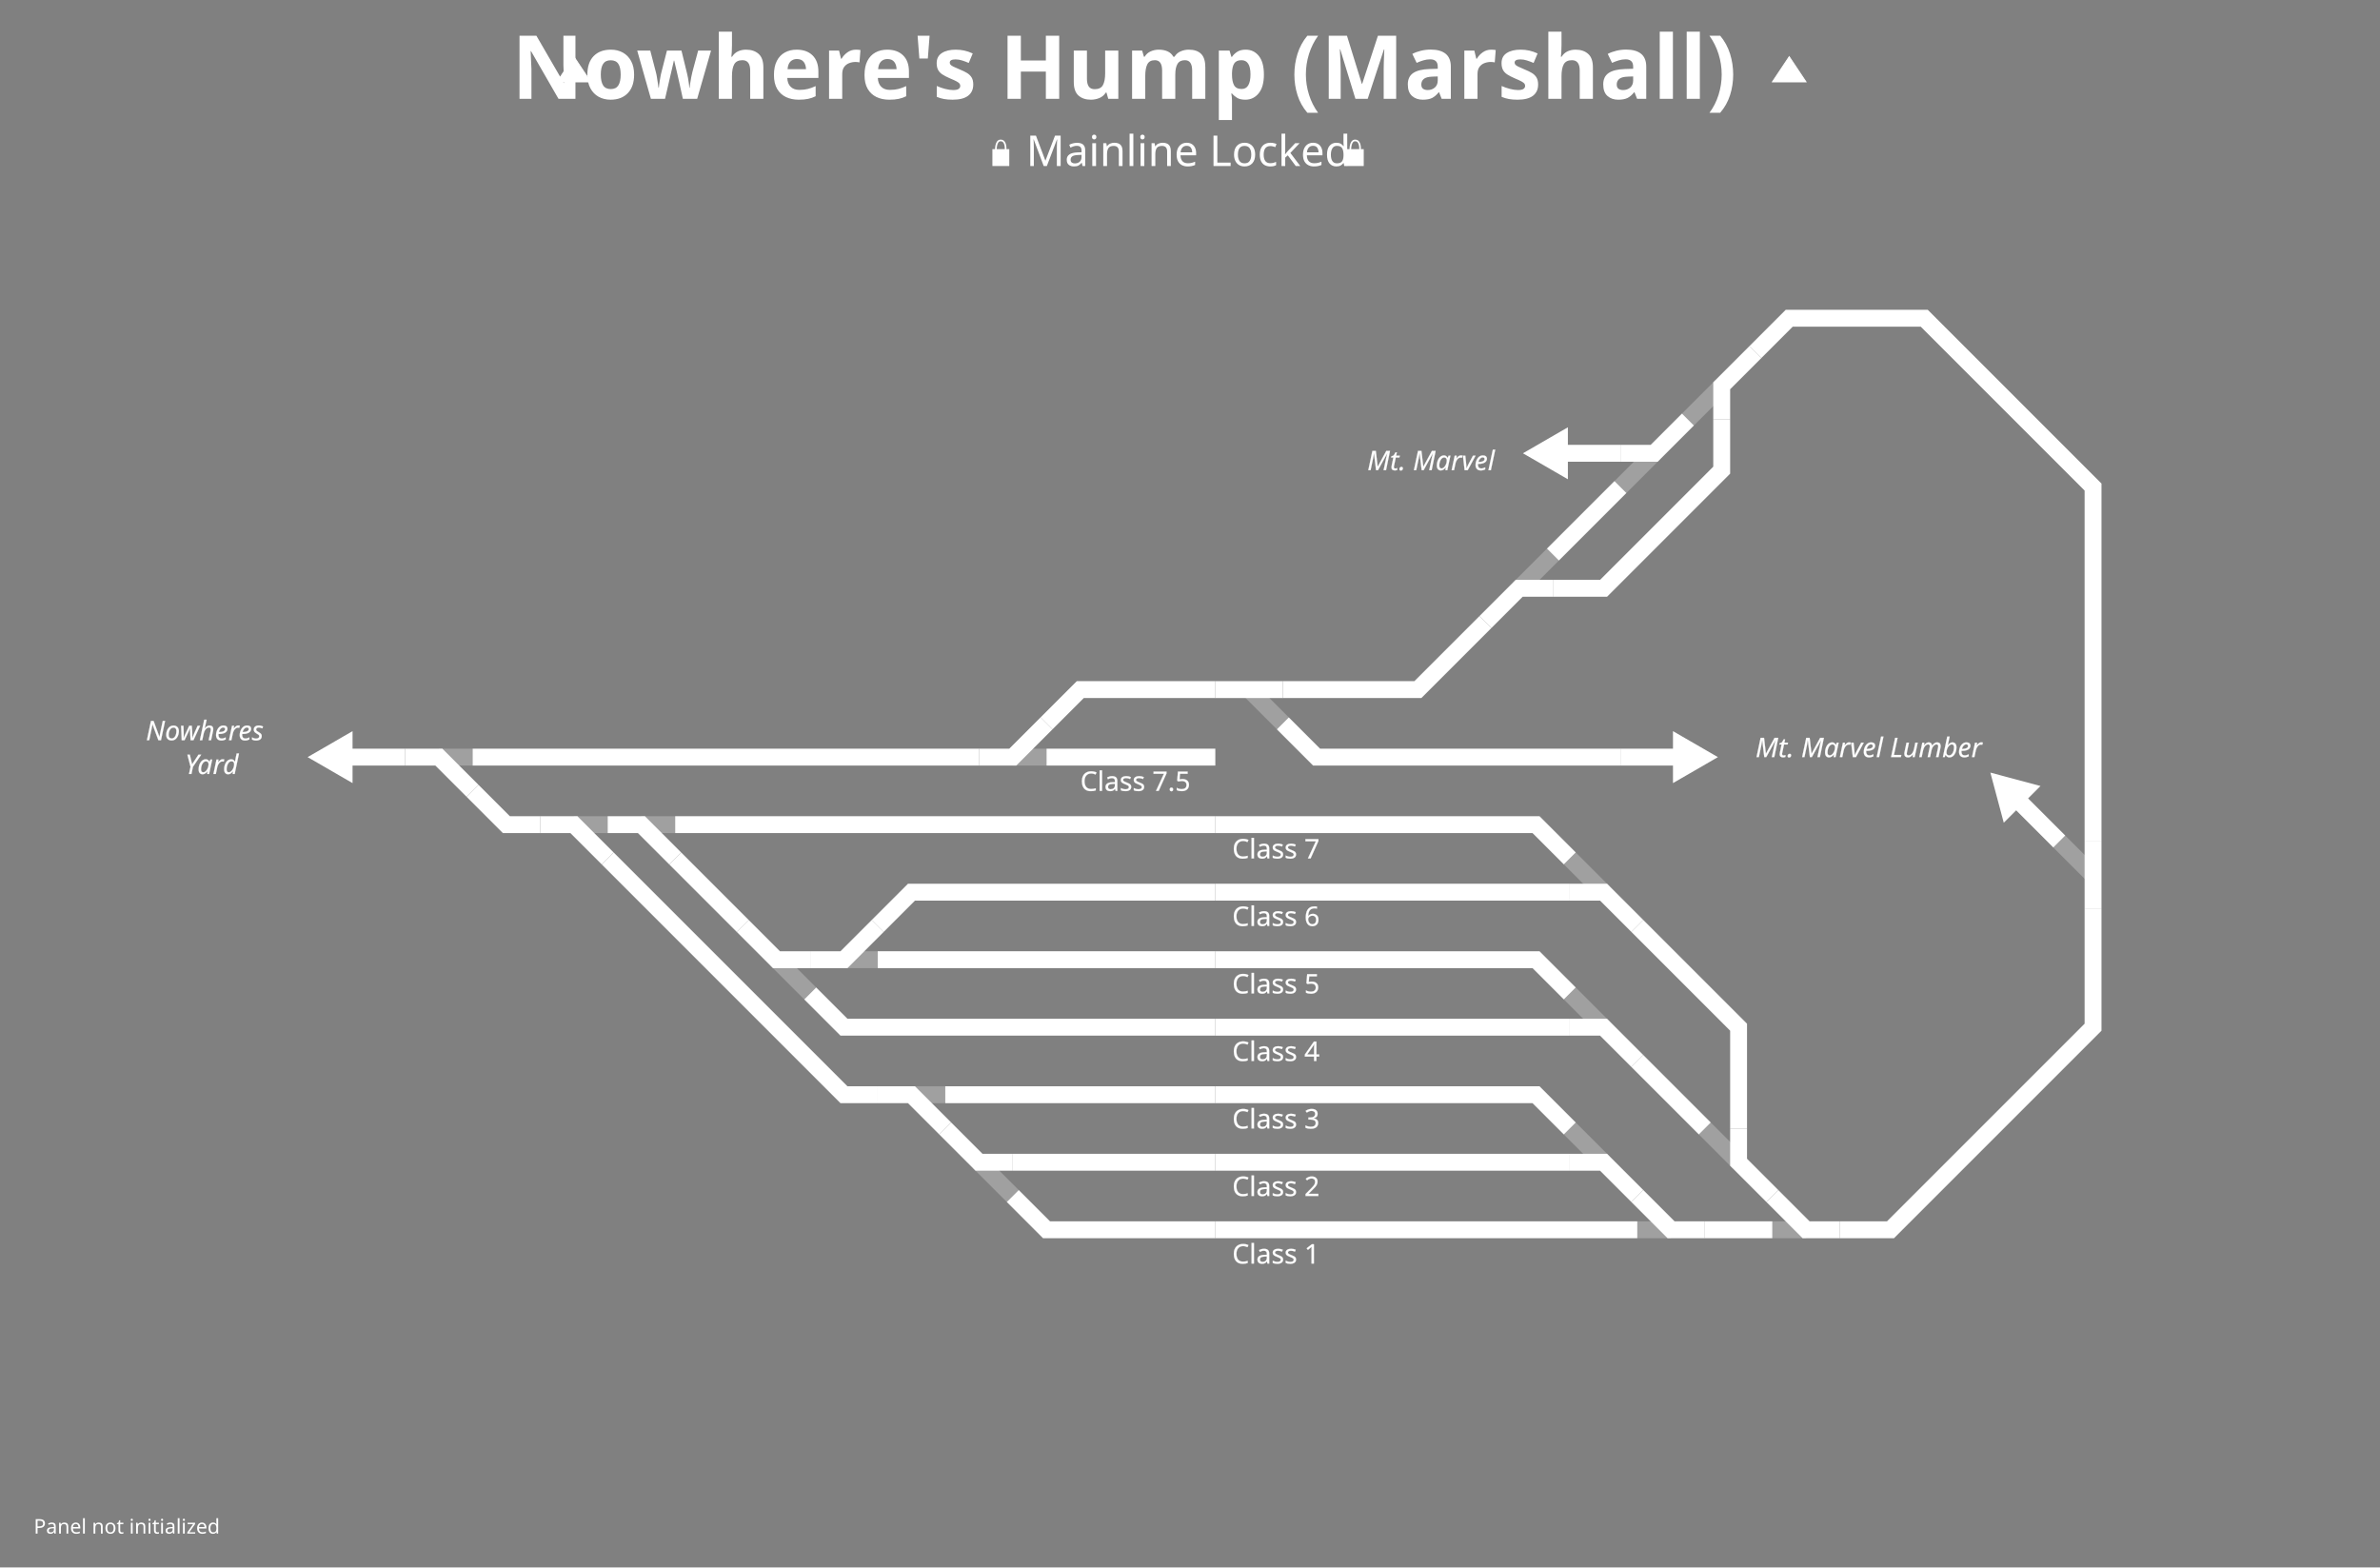
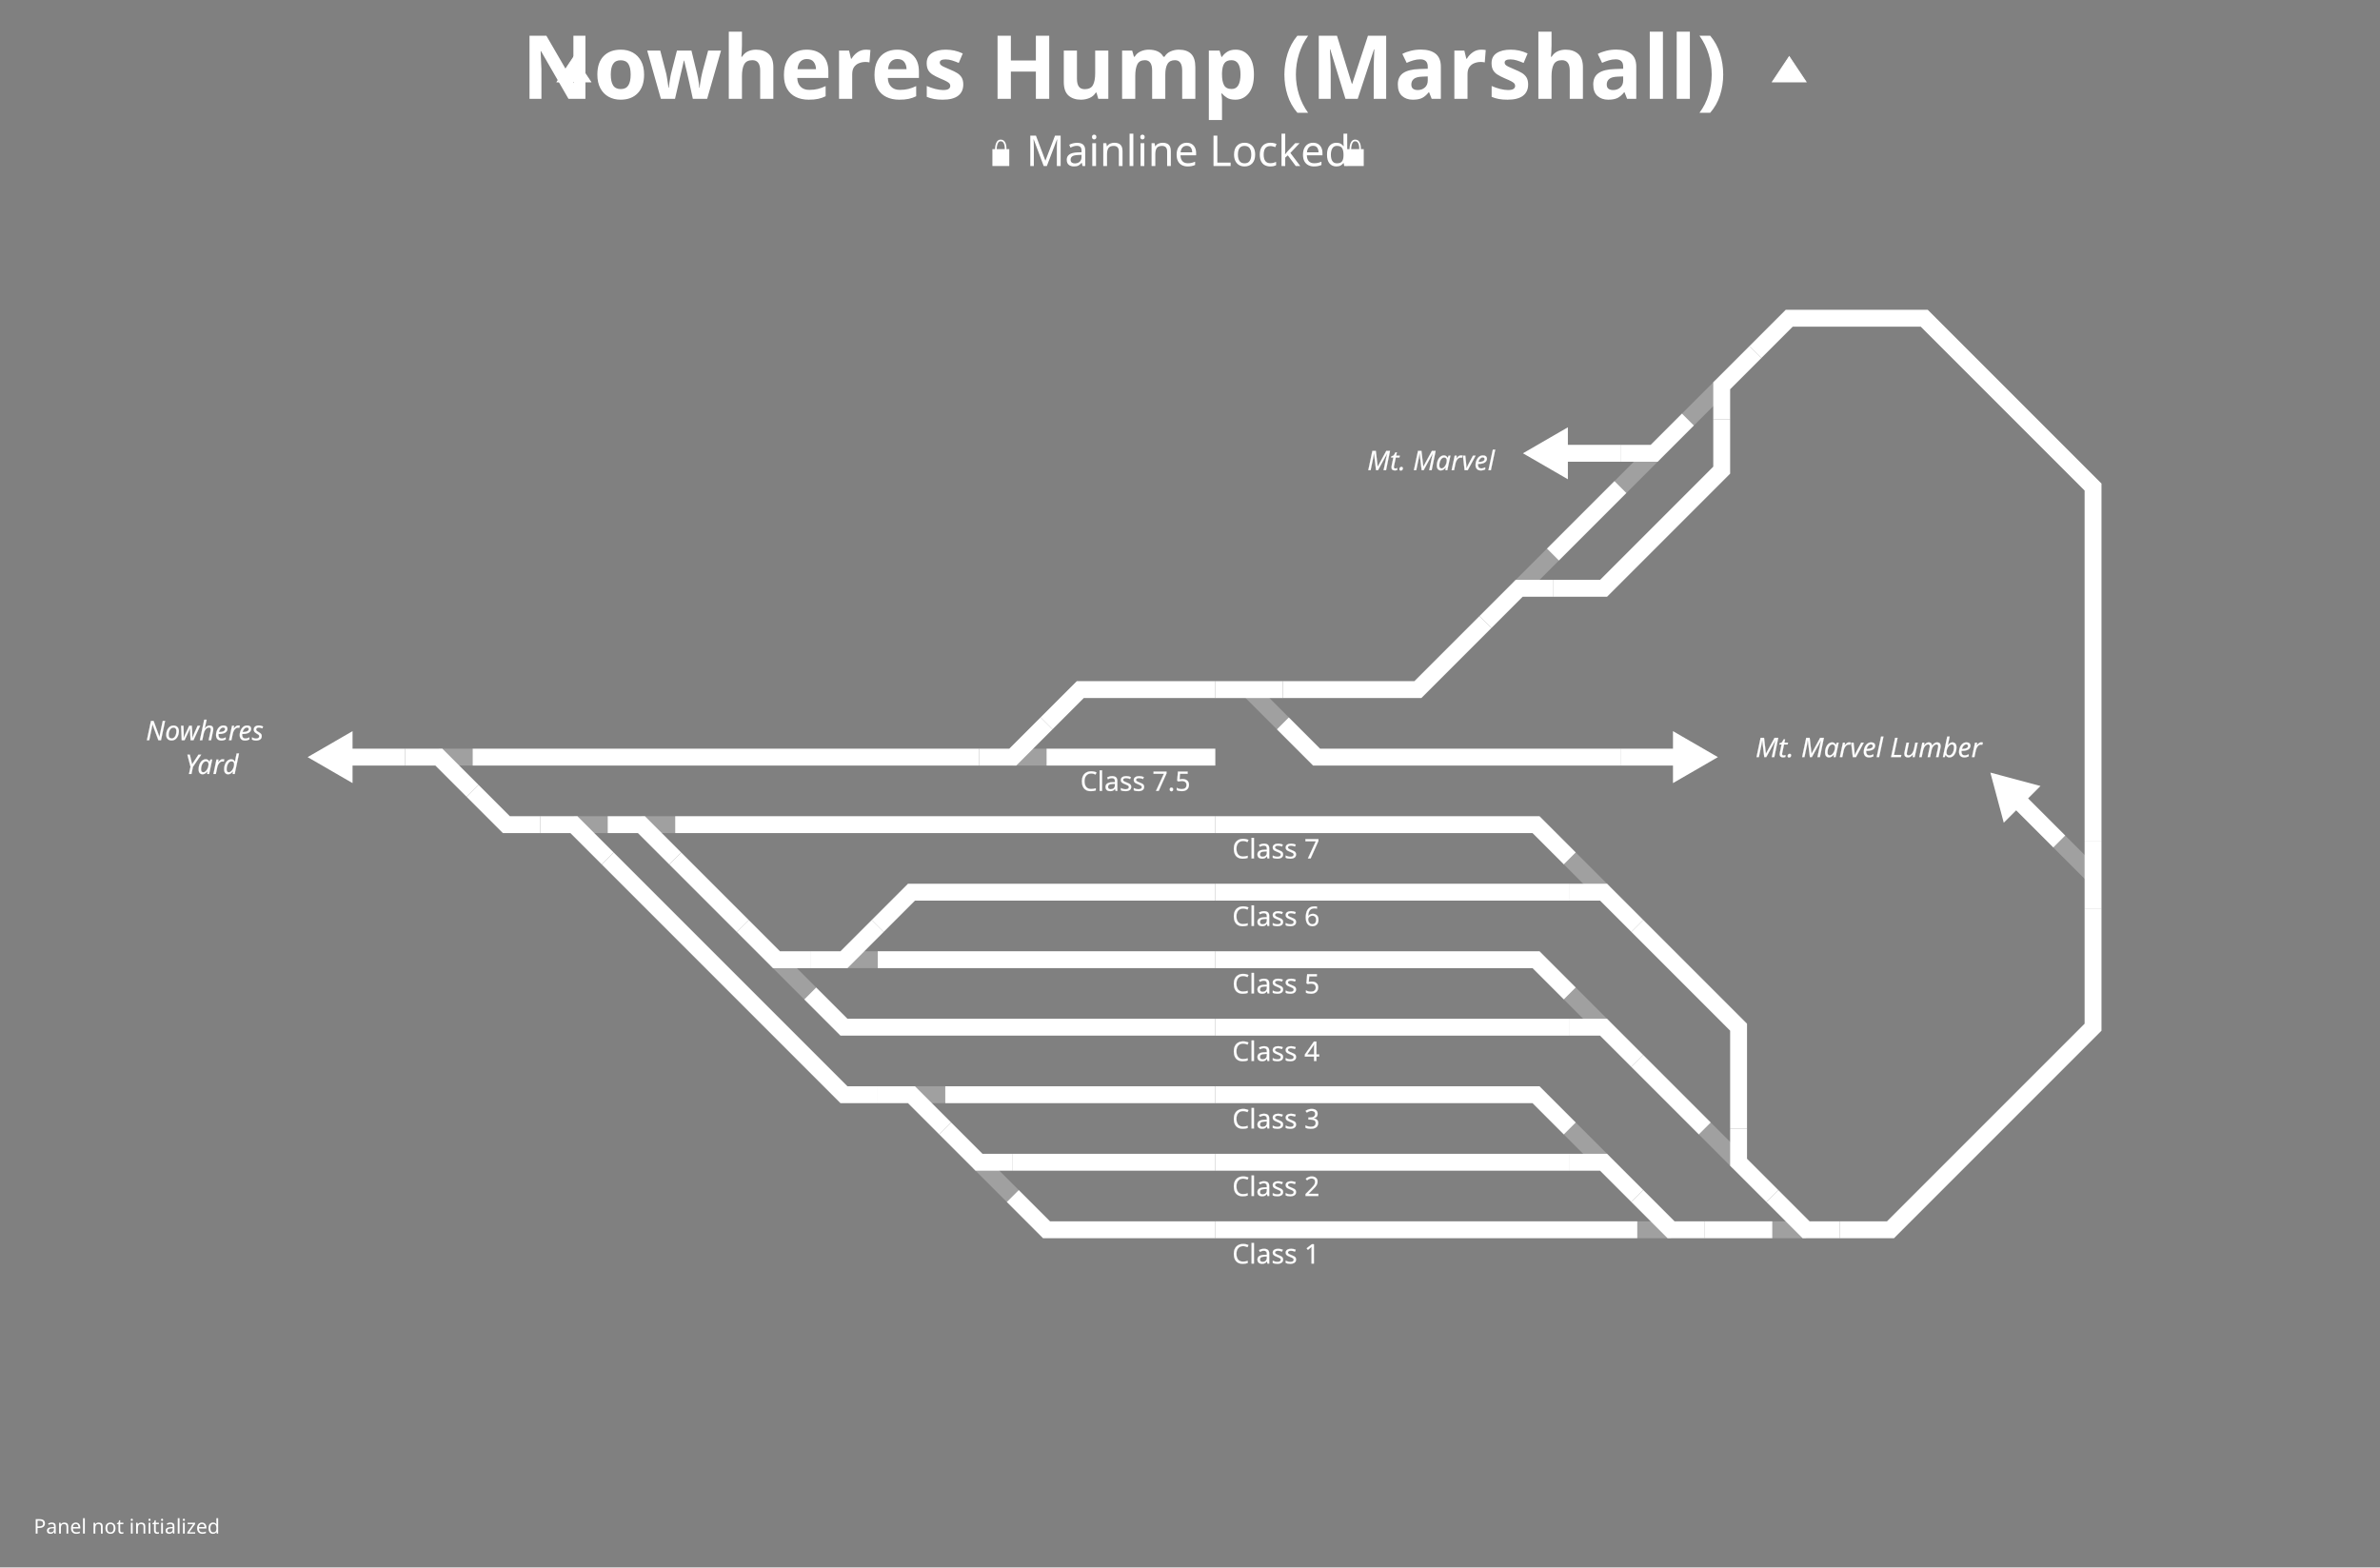
<svg xmlns="http://www.w3.org/2000/svg" xmlns:xlink="http://www.w3.org/1999/xlink" width="1410" height="928.531" id="svg2" version="1.1">
  <defs id="defs4">
    <linearGradient id="linearGradient5066">
      <stop style="stop-color:#000000;stop-opacity:0.188;" offset="0" id="stop5068" />
      <stop style="stop-color:#000000;stop-opacity:0;" offset="1" id="stop5070" />
    </linearGradient>
    <linearGradient id="linearGradient4692">
      <stop id="stop4694" offset="0" style="stop-color:#ffffff;stop-opacity:0.753;" />
      <stop id="stop4696" offset="1" style="stop-color:#ffffff;stop-opacity:0;" />
    </linearGradient>
    <linearGradient id="linearGradient4186">
      <stop style="stop-color:#808080;stop-opacity:1;" offset="0" id="stop4188" />
      <stop style="stop-color:#000000;stop-opacity:0;" offset="1" id="stop4190" />
    </linearGradient>
    <linearGradient id="linearGradient4137" paint="solid">
      <stop style="stop-color:#00ff00;stop-opacity:1;" offset="0" id="stop4139" />
    </linearGradient>
    <linearGradient xlink:href="#linearGradient4186" id="linearGradient4976" gradientUnits="userSpaceOnUse" x1="39.5" y1="75.114" x2="70.5" y2="75.114" />
    <linearGradient xlink:href="#linearGradient4186" id="linearGradient4978" gradientUnits="userSpaceOnUse" x1="39.5" y1="75.114" x2="70.5" y2="75.114" />
    <radialGradient xlink:href="#linearGradient4692" id="radialGradient5060" gradientUnits="userSpaceOnUse" cx="55" cy="75.114" fx="55" fy="75.114" r="15" />
    <radialGradient xlink:href="#linearGradient5066" id="radialGradient5064" gradientUnits="userSpaceOnUse" cx="55" cy="75.114" fx="55" fy="75.114" r="15" />
    <radialGradient xlink:href="#linearGradient4692" id="radialGradient4247" gradientUnits="userSpaceOnUse" cx="55" cy="75.114" fx="55" fy="75.114" r="15" />
    <radialGradient xlink:href="#linearGradient5066" id="radialGradient4249" gradientUnits="userSpaceOnUse" cx="55" cy="75.114" fx="55" fy="75.114" r="15" />
    <radialGradient xlink:href="#linearGradient5066" id="radialGradient4251" gradientUnits="userSpaceOnUse" cx="55" cy="75.114" fx="55" fy="75.114" r="15" />
    <linearGradient xlink:href="#linearGradient4186" id="linearGradient4253" gradientUnits="userSpaceOnUse" x1="39.5" y1="75.114" x2="70.5" y2="75.114" />
    <linearGradient xlink:href="#linearGradient4186" id="linearGradient4255" gradientUnits="userSpaceOnUse" x1="39.5" y1="75.114" x2="70.5" y2="75.114" />
    <marker orient="auto" refY="0" refX="0.6" id="TriangleAuthNBMarker" style="overflow:visible">
      <path id="TriangleAuthNBMarkerPath" d="m 5.77,0 -8.65,5 0,-10 8.65,5 z" style="fill:#00ff00;fill-rule:evenodd;stroke:#00ff00;stroke-width:1pt;marker-start:none" transform="scale(0.2,0.2)" />
    </marker>
    <marker orient="auto" refY="0" refX="-0.6" id="TriangleAuthSBMarker" style="overflow:visible">
      <path id="TriangleAuthSBMarkerPath" d="m 5.77,0 -8.65,5 0,-10 8.65,5 z" style="fill:#00ff00;fill-rule:evenodd;stroke:#00ff00;stroke-width:1pt;marker-start:none" transform="scale(-0.2,-0.2)" />
    </marker>
    <marker orient="auto" refY="0" refX="0.6" id="TriangleOccupiedNBMarker" style="overflow:visible">
      <path id="TriangleOccupiedNBMarkerPath" d="m 5.77,0 -8.65,5 0,-10 8.65,5 z" style="fill:#ff0000;fill-rule:evenodd;stroke:#ff0000;stroke-width:1pt;marker-start:none" transform="scale(0.2,0.2)" />
    </marker>
    <marker orient="auto" refY="0" refX="-0.6" id="TriangleOccupiedSBMarker" style="overflow:visible">
      <path id="TriangleOccupiedSBMarkerPath" d="m 5.77,0 -8.65,5 0,-10 8.65,5 z" style="fill:#ff0000;fill-rule:evenodd;stroke:#ff0000;stroke-width:1pt;marker-start:none" transform="scale(-0.2,-0.2)" />
    </marker>
    <marker orient="auto" refY="0" refX="0" id="TriangleOutM" style="overflow:visible">
      <path id="path4051" d="m 5.77,0 -8.65,5 0,-10 8.65,5 z" style="fill:#ffffff;fill-rule:evenodd;stroke:#ffffff;stroke-width:1pt;marker-start:none" transform="scale(0.25,0.25)" />
    </marker>
    <marker orient="auto" refY="0" refX="0" id="StopM" style="overflow:visible">
      <path id="path4078" d="M 0,5.65 0,-5.65" style="fill:none;stroke:#ffffff;stroke-width:2pt" transform="scale(0.4,0.4)" />
    </marker>
    <marker orient="auto" refY="0" refX="0" id="TriangleInM" style="overflow:visible">
      <path id="path4042" d="m 5.77,0 -8.65,5 0,-10 8.65,5 z" style="fill:#ffffff;fill-rule:evenodd;stroke:#ffffff;stroke-width:1pt;marker-start:none" transform="scale(-0.25,-0.25)" />
    </marker>
    <symbol id="turnout_0deg_normal">
      <path id="turnout_0deg_normalSelected" d="m 80,300 40,0" style="fill:none;stroke:#ffffff;stroke-width:10;stroke-linecap:butt;stroke-linejoin:miter;stroke-miterlimit:4;stroke-opacity:1;stroke-dasharray:none" />
      <path style="fill:none;stroke:#ffffff;stroke-width:10;stroke-linecap:butt;stroke-linejoin:miter;stroke-miterlimit:4;stroke-opacity:0.25;stroke-dasharray:none" d="m 80,280 20,20" id="turnout_0deg_reverseUnselected" />
    </symbol>
    <symbol id="turnout_0deg_reverse">
      <path style="fill:none;stroke:#ffffff;stroke-width:10;stroke-linecap:butt;stroke-linejoin:miter;stroke-miterlimit:4;stroke-opacity:1;stroke-dasharray:none" d="m 80,280 20,20 20,0" id="turnout_0deg_reverseSelected" />
      <path id="turnout_0deg_normalUnselected" d="m 80,300 20,0" style="fill:none;stroke:#ffffff;stroke-width:10;stroke-linecap:butt;stroke-linejoin:miter;stroke-miterlimit:4;stroke-opacity:0.25;stroke-dasharray:none" />
    </symbol>
    <symbol id="turnout_45deg_reverse">
      <path id="turnout_45deg_reverseSelected" d="m 260,380 20,0 20,20" style="fill:none;stroke:#ffffff;stroke-width:10;stroke-linecap:butt;stroke-linejoin:miter;stroke-miterlimit:4;stroke-opacity:1;stroke-dasharray:none" />
      <path style="fill:none;stroke:#ffffff;stroke-width:10;stroke-linecap:butt;stroke-linejoin:miter;stroke-miterlimit:4;stroke-opacity:0.25;stroke-dasharray:none" d="m 260,360 20,20" id="turnout_45deg_normalUnselected" />
    </symbol>
    <symbol id="turnout_45deg_normal">
      <path style="fill:none;stroke:#ffffff;stroke-width:10;stroke-linecap:butt;stroke-linejoin:miter;stroke-miterlimit:4;stroke-opacity:1;stroke-dasharray:none" d="m 260,360 40,40" id="turnout_45deg_normalSelected" />
      <path id="turnout_45deg_reverseUnselected" d="m 260,380 20,0" style="fill:none;stroke:#ffffff;stroke-width:10;stroke-linecap:butt;stroke-linejoin:miter;stroke-miterlimit:4;stroke-opacity:0.25;stroke-dasharray:none" />
    </symbol>
    <symbol id="ds_normal">
      <path style="fill:none;stroke:#ffffff;stroke-width:10;stroke-linecap:butt;stroke-linejoin:miter;stroke-miterlimit:4;stroke-opacity:1;stroke-dasharray:none" d="m 200,520 30,0" id="ds_normal_selected" />
      <path style="fill:none;stroke:#ffffff;stroke-width:10;stroke-linecap:butt;stroke-linejoin:round;stroke-miterlimit:4;stroke-opacity:0.25;stroke-dasharray:none" d="m 210,500 20,20" id="ds_normal_unselected" />
      <use id="ds_normal_guard" xlink:href="#doubleslip_guard" x="0" y="0" width="1047.958" height="690.115" />
    </symbol>
    <symbol id="ds_reverse">
      <path id="ds_reverse_selected" d="m 210,500 20,20 2.071,0" style="fill:none;stroke:#ffffff;stroke-width:10;stroke-linecap:butt;stroke-linejoin:round;stroke-miterlimit:4;stroke-opacity:1;stroke-dasharray:none" />
      <path id="ds_reverse_unselected" d="m 200,520 30,0" style="fill:none;stroke:#ffffff;stroke-width:10;stroke-linecap:butt;stroke-linejoin:miter;stroke-miterlimit:4;stroke-opacity:0.25;stroke-dasharray:none" />
      <use height="690.115" width="1047.958" y="0" x="0" xlink:href="#doubleslip_guard" id="ds_reverse_guard" />
    </symbol>
    <symbol id="doubleslip_guard">
      <path style="fill:none;stroke:#ffffff;stroke-width:2;stroke-linecap:butt;stroke-linejoin:round;stroke-miterlimit:4;stroke-opacity:0.25;stroke-dasharray:none" d="m 221,501 12,12 10,0" id="path3187" />
      <path id="path3189" d="m 210,527 7,0" style="fill:none;stroke:#ffffff;stroke-width:2;stroke-linecap:butt;stroke-linejoin:round;stroke-miterlimit:4;stroke-opacity:0.25;stroke-dasharray:none" />
    </symbol>
    <symbol id="dblxovr_0deg_normal">
      <path style="opacity:0.203;fill:none;stroke:#ffffff;stroke-width:10;stroke-linecap:butt;stroke-linejoin:miter;stroke-miterlimit:4;stroke-opacity:1;stroke-dasharray:none" d="m 600,574.094 20,0 40,-40 20,0" id="path3963" />
      <path style="fill:none;stroke:#ffffff;stroke-width:10;stroke-linecap:butt;stroke-linejoin:miter;stroke-miterlimit:4;stroke-opacity:1;stroke-dasharray:none" d="m 600,534.094 80,0" id="path3965" />
      <path id="path3967" d="m 600,534.094 20,0 16.461,16.461" style="opacity:0.198;fill:none;stroke:#ffffff;stroke-width:10;stroke-linecap:butt;stroke-linejoin:miter;stroke-miterlimit:4;stroke-opacity:1;stroke-dasharray:none" />
      <path id="path3969" d="m 600,574.094 80,0" style="fill:none;stroke:#ffffff;stroke-width:10;stroke-linecap:butt;stroke-linejoin:miter;stroke-miterlimit:4;stroke-opacity:1;stroke-dasharray:none" />
      <path style="opacity:0.198;fill:none;stroke:#ffffff;stroke-width:10;stroke-linecap:butt;stroke-linejoin:miter;stroke-miterlimit:4;stroke-opacity:1;stroke-dasharray:none" d="m 680,574.094 -20,0 -16.461,-16.461" id="path3973" />
    </symbol>
    <symbol id="dblxovr_0deg_reverse">
      <path transform="translate(0,3.979257)" id="path3953" d="m 600,570.115 20,0 40,-40 20,0" style="fill:none;stroke:#ffffff;stroke-width:10;stroke-linecap:butt;stroke-linejoin:miter;stroke-miterlimit:4;stroke-opacity:1;stroke-dasharray:none" />
      <path id="path3959" d="m 600,574.094 80,0" style="opacity:0.25;fill:none;stroke:#ffffff;stroke-width:10;stroke-linecap:butt;stroke-linejoin:miter;stroke-miterlimit:4;stroke-opacity:1;stroke-dasharray:none" />
      <path style="fill:none;stroke:#ffffff;stroke-width:10;stroke-linecap:butt;stroke-linejoin:miter;stroke-miterlimit:4;stroke-opacity:1;stroke-dasharray:none" d="m 600,534.094 20,0 40,40 20,0" id="path3955" />
      <path style="opacity:0.25;fill:none;stroke:#ffffff;stroke-width:10;stroke-linecap:butt;stroke-linejoin:miter;stroke-miterlimit:4;stroke-opacity:1;stroke-dasharray:none" d="m 600,534.094 80,0" id="path3961" />
    </symbol>
    <symbol id="dblxovr_45deg_normal">
      <path style="opacity:0.25;fill:none;stroke:#ffffff;stroke-width:10;stroke-linecap:butt;stroke-linejoin:miter;stroke-miterlimit:4;stroke-opacity:1;stroke-dasharray:none" d="m 740,594.094 0,25" id="path3916" />
      <path style="opacity:0.25;fill:none;stroke:#ffffff;stroke-width:10;stroke-linecap:butt;stroke-linejoin:miter;stroke-miterlimit:4;stroke-opacity:1;stroke-dasharray:none" d="m 710,624.094 60,0" id="path3918" />
      <path style="fill:none;stroke:#ffffff;stroke-width:10;stroke-linecap:butt;stroke-linejoin:miter;stroke-miterlimit:4;stroke-opacity:1;stroke-dasharray:none" d="m 720,574.094 70,70" id="path3920" />
      <path id="path3922" d="m 690,604.094 70,70" style="fill:none;stroke:#ffffff;stroke-width:10;stroke-linecap:butt;stroke-linejoin:miter;stroke-miterlimit:4;stroke-opacity:1;stroke-dasharray:none" />
      <path id="path3924" d="m 740,629.094 0,25" style="opacity:0.25;fill:none;stroke:#ffffff;stroke-width:10;stroke-linecap:butt;stroke-linejoin:miter;stroke-miterlimit:4;stroke-opacity:1;stroke-dasharray:none" />
    </symbol>
    <symbol id="dblxovr_45deg_reverse">
      <path id="path3122" d="m 720,574.094 20,20 0,60 20,20" style="fill:none;stroke:#ffffff;stroke-width:10;stroke-linecap:butt;stroke-linejoin:miter;stroke-miterlimit:4;stroke-opacity:1;stroke-dasharray:none" />
      <path id="path3124" d="m 690,604.094 20,20 60,0 20,20" style="fill:none;stroke:#ffffff;stroke-width:10;stroke-linecap:butt;stroke-linejoin:miter;stroke-miterlimit:4;stroke-opacity:1;stroke-dasharray:none" />
      <path id="path3912" d="m 720,574.094 70,70" style="opacity:0.25;fill:none;stroke:#ffffff;stroke-width:10;stroke-linecap:butt;stroke-linejoin:miter;stroke-miterlimit:4;stroke-opacity:1;stroke-dasharray:none" />
      <path style="opacity:0.25;fill:none;stroke:#ffffff;stroke-width:10;stroke-linecap:butt;stroke-linejoin:miter;stroke-miterlimit:4;stroke-opacity:1;stroke-dasharray:none" d="m 690,604.094 70,70" id="path3914" />
    </symbol>
  </defs>
  <g id="backgroundLayer" transform="translate(0,-312.2474)">
    <rect style="fill:#808080;fill-opacity:1;fill-rule:evenodd;stroke:none" id="panelBackgroundSmall" width="1047.958" height="690.115" x="0" y="312.247" />
    <rect y="312.247" x="0" height="928.531" width="1410" id="panelBackground" style="fill:#808080;fill-opacity:1;fill-rule:evenodd;stroke:none" />
  </g>
  <g id="textLayer" transform="translate(0,-3.979763)" style="display:inline">
    <text xml:space="preserve" style="font-size:52.338px;font-style:normal;font-variant:normal;font-weight:bold;font-stretch:normal;text-align:center;line-height:125%;letter-spacing:0px;word-spacing:0px;writing-mode:lr-tb;text-anchor:middle;fill:#ffffff;fill-opacity:1;stroke:none;font-family:Trebuchet MS;-inkscape-font-specification:Trebuchet MS Bold" x="700" y="62.511" id="panelTitle">
-       <tspan id="tspan3823" x="700" y="62.511">Nowhere's Hump (Marshall)</tspan>
+       <tspan id="tspan3823" x="700" y="62.511">Nowheres Hump (Marshall)</tspan>
    </text>
    <text id="panelStatus" y="912.511" x="20" style="font-size:12px;font-style:normal;font-variant:normal;font-weight:normal;font-stretch:normal;text-align:start;line-height:125%;letter-spacing:0px;word-spacing:0px;writing-mode:lr-tb;text-anchor:start;fill:#ffffff;fill-opacity:1;stroke:none;font-family:Trebuchet MS;-inkscape-font-specification:Trebuchet MS" xml:space="preserve">
      <tspan y="912.511" x="20" id="tspanPanelStatus">Panel not initialized</tspan>
    </text>
    <path style="fill:#ffffff;fill-opacity:1;stroke:#ffffff;stroke-width:0.5px;stroke-linecap:butt;stroke-linejoin:miter;stroke-opacity:1" d="m 340,37.511 -10,15 20,0 z" id="leftLevelTriangle" />
    <use x="0" y="0" xlink:href="#leftLevelTriangle" id="rightLevelTriangle" transform="translate(720,0)" width="1047.958" height="690.115" />
    <g id="mainlineLockedGroup" transform="translate(207.9322,-1.762709)">
      <text xml:space="preserve" style="font-size:25.23px;font-style:normal;font-variant:normal;font-weight:normal;font-stretch:normal;text-align:start;line-height:125%;letter-spacing:0px;word-spacing:0px;writing-mode:lr-tb;text-anchor:start;fill:#ffffff;fill-opacity:1;stroke:none;font-family:Trebuchet MS;-inkscape-font-specification:Trebuchet MS" x="400" y="104.094" id="mainlineLockedText">
        <tspan y="104.094" x="400" id="tspan3321">Mainline Locked</tspan>
      </text>
      <g id="leftLock">
        <rect id="lockBody" width="10" height="10" x="380" y="94.094" style="fill:#ffffff;fill-opacity:1;stroke:none" />
        <path style="fill:none;stroke:#ffffff;stroke-width:1px;stroke-linecap:butt;stroke-linejoin:miter;stroke-opacity:1" d="m 382.068,94.274 c 0,0 -0.12,-5.383 2.818,-5.323 3.358,-0.06 2.924,5.323 2.924,5.323" id="path4159" />
      </g>
      <use height="690.115" width="1047.958" transform="translate(210,1.3237304e-6)" id="rightLock" xlink:href="#leftLock" y="0" x="0" />
    </g>
  </g>
  <g id="industrialTrackLayer" transform="translate(0,-3.979763)" style="display:inline">
    <use x="0" y="0" xlink:href="#turnout_45deg_reverse" id="TO415" transform="matrix(-1,0,0,-1,740,952.5112)" width="1047.958" height="740.115">
      </use>
    <use height="740.115" width="1047.958" transform="matrix(-1,0,0,-1,860,1072.511)" id="TO414" xlink:href="#turnout_45deg_reverse" y="0" x="0">
      </use>
    <path style="fill:none;stroke:#ffffff;stroke-width:10;stroke-linecap:butt;stroke-linejoin:miter;stroke-miterlimit:4;stroke-opacity:1;stroke-dasharray:none" d="m 720,572.511 -200,0" id="class5NorthPath" />
    <path id="class4NorthPath" d="m 720,612.511 -220,0 -20,-20" style="fill:none;stroke:#ffffff;stroke-width:10;stroke-linecap:butt;stroke-linejoin:miter;stroke-miterlimit:4;stroke-opacity:1;stroke-dasharray:none" />
    <path style="fill:none;stroke:#ffffff;stroke-width:10;stroke-linecap:butt;stroke-linejoin:miter;stroke-miterlimit:4;stroke-opacity:1;stroke-dasharray:none" d="m 560,652.511 160,0" id="class3NorthPath" />
    <path id="class2NorthPath" d="m 720,692.511 -120,0" style="fill:none;stroke:#ffffff;stroke-width:10;stroke-linecap:butt;stroke-linejoin:miter;stroke-miterlimit:4;stroke-opacity:1;stroke-dasharray:none" />
    <path style="fill:none;stroke:#ffffff;stroke-width:10;stroke-linecap:butt;stroke-linejoin:miter;stroke-miterlimit:4;stroke-opacity:1;stroke-dasharray:none" d="m 720,412.511 -80,0 -20,20" id="mmLeadPath" />
    <use height="740.115" width="1047.958" transform="matrix(-1,0,0,1,700,152.5112)" id="TO416" xlink:href="#turnout_0deg_reverse" y="0" x="0">
      </use>
    <path id="class6NorthPath" d="m 720,532.511 -180,0 -20,20" style="fill:none;stroke:#ffffff;stroke-width:10;stroke-linecap:butt;stroke-linejoin:miter;stroke-miterlimit:4;stroke-opacity:1;stroke-dasharray:none" />
    <path id="class1NorthPath" d="m 720,732.511 -100,0 -20,-20" style="fill:none;stroke:#ffffff;stroke-width:10;stroke-linecap:butt;stroke-linejoin:miter;stroke-miterlimit:4;stroke-opacity:1;stroke-dasharray:none" />
    <path id="class8Path" d="m 720,452.511 -100,0" style="fill:none;stroke:#ffffff;stroke-width:10;stroke-linecap:butt;stroke-linejoin:miter;stroke-miterlimit:4;stroke-opacity:1;stroke-dasharray:none" />
    <use x="0" y="0" xlink:href="#turnout_0deg_normal" id="TO419" transform="matrix(-1,0,0,-1,840,712.5112)" width="1047.958" height="740.115">
      </use>
    <path style="fill:none;stroke:#ffffff;stroke-width:10;stroke-linecap:butt;stroke-linejoin:miter;stroke-miterlimit:4;stroke-opacity:1;stroke-dasharray:none" d="m 960,452.511 -180,0 -20,-20" id="mmLumberPath" />
    <path id="mmPath" d="m 880,372.511 -40,40 -80,0" style="fill:none;stroke:#ffffff;stroke-width:10;stroke-linecap:butt;stroke-linejoin:miter;stroke-miterlimit:4;stroke-opacity:1;stroke-dasharray:none" />
    <use height="740.115" width="1047.958" transform="matrix(-1,0,0,1,1180,-27.48881)" id="use3395" xlink:href="#turnout_45deg_reverse" y="0" x="0">
      </use>
    <use height="740.115" width="1047.958" transform="matrix(0,-1,1,0,640,512.5112)" id="use3399" xlink:href="#turnout_45deg_reverse" y="0" x="0">
      </use>
    <use x="0" y="0" xlink:href="#turnout_45deg_reverse" id="use3403" transform="matrix(1,0,0,-1,700,652.5112)" width="1047.958" height="740.115">
      </use>
    <path id="path3407" d="m 1240,542.511 0,70 -120,120 -30,0" style="fill:none;stroke:#ffffff;stroke-width:10;stroke-linecap:butt;stroke-linejoin:miter;stroke-miterlimit:4;stroke-opacity:1;stroke-dasharray:none" />
    <use x="0" y="0" xlink:href="#turnout_0deg_normal" id="use3409" transform="matrix(0,1,1,0,940,422.5112)" width="1047.958" height="740.115">
      </use>
    <path style="fill:none;stroke:#ffffff;stroke-width:10;stroke-linecap:butt;stroke-linejoin:miter;stroke-miterlimit:4;stroke-opacity:1;stroke-dasharray:none" d="m 1240,502.511 0,-210 -100,-100 -80,0 -20,20" id="path3419" />
    <path id="path3421" d="m 1020,252.511 0,30 -70,70 -30,0" style="fill:none;stroke:#ffffff;stroke-width:10;stroke-linecap:butt;stroke-linejoin:miter;stroke-miterlimit:4;stroke-opacity:1;stroke-dasharray:none" />
    <path style="fill:none;stroke:#ffffff;stroke-width:10;stroke-linecap:butt;stroke-linejoin:miter;stroke-miterlimit:4;stroke-opacity:1;stroke-dasharray:none" d="m 960,292.511 -40,40" id="path3423" />
    <use x="0" y="0" xlink:href="#turnout_0deg_reverse" id="TO401" transform="translate(890,432.5112)" width="1047.958" height="740.115">
      </use>
    <use x="0" y="0" xlink:href="#turnout_45deg_reverse" id="TO402" transform="translate(670,312.5112)" width="1047.958" height="740.115">
      </use>
    <use height="740.115" width="1047.958" transform="translate(970,432.5112)" id="TO400" xlink:href="#turnout_0deg_reverse" y="0" x="0">
      </use>
    <use x="0" y="0" xlink:href="#turnout_45deg_reverse" id="TO403" transform="matrix(0,1,1,0,650,412.5112)" width="1047.958" height="740.115">
      </use>
    <use height="740.115" width="1047.958" transform="translate(670,232.5112)" id="TO404" xlink:href="#turnout_45deg_reverse" y="0" x="0">
      </use>
    <use x="0" y="0" xlink:href="#turnout_45deg_reverse" id="TO405" transform="translate(670,152.5112)" width="1047.958" height="740.115">
      </use>
    <path id="class7SouthPath" d="m 720,492.511 190,0 20,20" style="fill:none;stroke:#ffffff;stroke-width:10;stroke-linecap:butt;stroke-linejoin:miter;stroke-miterlimit:4;stroke-opacity:1;stroke-dasharray:none" />
    <path style="fill:none;stroke:#ffffff;stroke-width:10;stroke-linecap:butt;stroke-linejoin:miter;stroke-miterlimit:4;stroke-opacity:1;stroke-dasharray:none" d="m 720,572.511 190,0 20,20" id="class5SouthPath" />
    <path id="class3SouthPath" d="m 720,652.511 190,0 20,20" style="fill:none;stroke:#ffffff;stroke-width:10;stroke-linecap:butt;stroke-linejoin:miter;stroke-miterlimit:4;stroke-opacity:1;stroke-dasharray:none" />
    <path style="fill:none;stroke:#ffffff;stroke-width:10;stroke-linecap:butt;stroke-linejoin:miter;stroke-miterlimit:4;stroke-opacity:1;stroke-dasharray:none" d="m 930,692.511 -210,0" id="class2SouthPath" />
    <path id="class1SouthPath" d="m 970,732.511 -250,0" style="fill:none;stroke:#ffffff;stroke-width:10;stroke-linecap:butt;stroke-linejoin:miter;stroke-miterlimit:4;stroke-opacity:1;stroke-dasharray:none" />
    <path style="fill:none;stroke:#ffffff;stroke-width:10;stroke-linecap:butt;stroke-linejoin:miter;stroke-miterlimit:4;stroke-opacity:1;stroke-dasharray:none" d="m 930,612.511 -210,0" id="class4SouthPath" />
    <path id="class6SouthPath" d="m 930,532.511 -210,0" style="fill:none;stroke:#ffffff;stroke-width:10;stroke-linecap:butt;stroke-linejoin:miter;stroke-miterlimit:4;stroke-opacity:1;stroke-dasharray:none" />
    <path style="fill:none;stroke:#ffffff;stroke-width:10;stroke-linecap:butt;stroke-linejoin:miter;stroke-miterlimit:4;stroke-opacity:1;stroke-dasharray:none" d="m 1010,672.511 -40,-40" id="path3465" />
    <path id="path3467" d="m 1050,732.511 -40,0" style="fill:none;stroke:#ffffff;stroke-width:10;stroke-linecap:butt;stroke-linejoin:miter;stroke-miterlimit:4;stroke-opacity:1;stroke-dasharray:none" />
    <path id="path3469" d="m 1030,672.511 0,-60 -60,-60" style="fill:none;stroke:#ffffff;stroke-width:10;stroke-linecap:butt;stroke-linejoin:miter;stroke-miterlimit:4;stroke-opacity:1;stroke-dasharray:none" />
    <use x="0" y="0" xlink:href="#turnout_0deg_reverse" id="TO412" transform="matrix(-1,0,0,-1,640,952.5112)" width="1047.958" height="740.115">
      </use>
    <use x="0" y="0" xlink:href="#turnout_0deg_reverse" id="TO417" transform="matrix(-1,0,0,1,600,272.5112)" width="1047.958" height="740.115">
      </use>
    <use height="740.115" width="1047.958" transform="matrix(-1,0,0,-1,480,792.5112)" id="TO413" xlink:href="#turnout_0deg_reverse" y="0" x="0">
      </use>
    <path style="fill:none;stroke:#ffffff;stroke-width:10;stroke-linecap:butt;stroke-linejoin:miter;stroke-miterlimit:4;stroke-opacity:1;stroke-dasharray:none" d="m 440,552.511 -40,-40" id="path3483" />
    <use x="0" y="0" xlink:href="#turnout_0deg_reverse" id="TO411" transform="matrix(-1,0,0,-1,440,792.5112)" width="1047.958" height="740.115">
      </use>
    <path id="path3489" d="m 520,652.511 -20,0 -140,-140" style="fill:none;stroke:#ffffff;stroke-width:10;stroke-linecap:butt;stroke-linejoin:miter;stroke-miterlimit:4;stroke-opacity:1;stroke-dasharray:none" />
    <use height="740.115" width="1047.958" transform="matrix(-1,0,0,-1,360,752.5112)" id="TO410" xlink:href="#turnout_0deg_reverse" y="0" x="0">
      </use>
    <path style="fill:none;stroke:#ffffff;stroke-width:10;stroke-linecap:butt;stroke-linejoin:miter;stroke-miterlimit:4;stroke-opacity:1;stroke-dasharray:none" d="m 320,492.511 -20,0 -20,-20" id="path3495" />
    <path style="fill:none;stroke:#ffffff;stroke-width:10;stroke-linecap:butt;stroke-linejoin:miter;stroke-miterlimit:4;stroke-opacity:1;stroke-dasharray:none" d="m 580,452.511 -300,0" id="mmPreLeadPath" />
    <path id="class7NorthPath" d="m 720,492.511 -320,0" style="fill:none;stroke:#ffffff;stroke-width:10;stroke-linecap:butt;stroke-linejoin:miter;stroke-miterlimit:4;stroke-opacity:1;stroke-dasharray:none" />
    <path style="fill:none;stroke:#ffffff;stroke-width:10;stroke-linecap:butt;stroke-linejoin:miter;stroke-miterlimit:4;stroke-opacity:1;stroke-dasharray:none;marker-start:url(#TriangleInM)" d="m 200,452.511 40,0" id="path4255" />
    <path id="path3415" d="m 920,272.511 40,0" style="fill:none;stroke:#ffffff;stroke-width:10;stroke-linecap:butt;stroke-linejoin:miter;stroke-miterlimit:4;stroke-opacity:1;stroke-dasharray:none;marker-start:url(#TriangleInM)" />
    <path id="path3413" d="m 1000,452.511 -40,0" style="fill:none;stroke:#ffffff;stroke-width:10;stroke-linecap:butt;stroke-linejoin:miter;stroke-miterlimit:4;stroke-opacity:1;stroke-dasharray:none;marker-start:url(#TriangleInM)" />
    <path style="fill:none;stroke:#ffffff;stroke-width:10;stroke-linecap:butt;stroke-linejoin:miter;stroke-miterlimit:4;stroke-opacity:1;stroke-dasharray:none;marker-start:url(#TriangleInM)" d="M 1191.716,474.227 1220,502.511" id="path3425" />
  </g>
  <g id="mainlineTrackLayer" transform="translate(0,-3.979763)" />
  <g id="mainlinePanelLinkLayer" transform="translate(0,-6.3350832e-5)" style="display:inline" />
  <g id="industrialPanelLinkLayer" transform="translate(0,-5.1335083e-4)">
-     <a xlink:href="SVLTimber.svg" style="display:inline" transform="translate(870,302.4172)" id="a3239">
+     <a xlink:href="SVLTimber.svg" id="a3239" transform="translate(870,302.4172)" style="display:inline">
      <text xml:space="preserve" style="font-size:16px;font-style:italic;font-variant:normal;font-weight:normal;font-stretch:normal;text-align:start;line-height:125%;letter-spacing:0px;word-spacing:0px;writing-mode:lr-tb;text-anchor:start;fill:#ffffff;fill-opacity:1;stroke:#ffffff;stroke-width:0.1;stroke-miterlimit:4;stroke-opacity:1;stroke-dasharray:none;font-family:Trebuchet MS;-inkscape-font-specification:Trebuchet MS Italic" x="170" y="146.115" id="text3241">
        <tspan id="tspan3243" x="170" y="146.115">Mt. Marvel Lumber</tspan>
      </text>
    </a>
-     <a xlink:href="NowheresYard.svg" transform="translate(-100,312.4172)" id="pasoLink" style="display:inline">
+     <a xlink:href="NowheresYard.svg" style="display:inline" id="pasoLink" transform="translate(-100,312.4172)">
      <text xml:space="preserve" style="font-size:16px;font-style:italic;font-variant:normal;font-weight:normal;font-stretch:normal;text-align:center;line-height:125%;letter-spacing:0px;word-spacing:0px;writing-mode:lr-tb;text-anchor:middle;fill:#ffffff;fill-opacity:1;stroke:#ffffff;stroke-width:0.1;stroke-miterlimit:4;stroke-opacity:1;stroke-dasharray:none;font-family:Trebuchet MS;-inkscape-font-specification:Trebuchet MS Italic" x="240" y="126.115" id="text3120">
        <tspan id="tspan3122" x="240" y="126.115">Nowheres</tspan>
        <tspan x="240" y="146.115" id="tspan3417">Yard</tspan>
      </text>
    </a>
-     <a xlink:href="MtMarvel.svg" id="mountMarvelLink" transform="translate(640,132.4172)" style="display:inline">
+     <a xlink:href="MtMarvel.svg" style="display:inline" transform="translate(640,132.4172)" id="mountMarvelLink">
      <text id="text3126" y="146.115" x="170" style="font-size:16px;font-style:italic;font-variant:normal;font-weight:normal;font-stretch:normal;text-align:start;line-height:125%;letter-spacing:0px;word-spacing:0px;writing-mode:lr-tb;text-anchor:start;fill:#ffffff;fill-opacity:1;stroke:#ffffff;stroke-width:0.1;stroke-miterlimit:4;stroke-opacity:1;stroke-dasharray:none;font-family:Trebuchet MS;-inkscape-font-specification:Trebuchet MS Italic" xml:space="preserve">
        <tspan y="146.115" x="170" id="tspan3128">Mt. Marvel</tspan>
      </text>
    </a>
  </g>
  <g id="trackNameLayer" transform="translate(0,-6.3350832e-5)">
    <text id="text3302" y="748.531" x="730" style="font-size:16px;font-style:normal;font-variant:normal;font-weight:normal;font-stretch:normal;text-align:start;line-height:125%;letter-spacing:0px;word-spacing:0px;writing-mode:lr-tb;text-anchor:start;fill:#ffffff;fill-opacity:1;stroke:#ffffff;stroke-width:0.1;stroke-miterlimit:4;stroke-opacity:1;stroke-dasharray:none;font-family:Trebuchet MS;-inkscape-font-specification:Trebuchet MS" xml:space="preserve">
      <tspan y="748.531" x="730" id="tspan3304">Class 1</tspan>
    </text>
    <text xml:space="preserve" style="font-size:16px;font-style:normal;font-variant:normal;font-weight:normal;font-stretch:normal;text-align:start;line-height:125%;letter-spacing:0px;word-spacing:0px;writing-mode:lr-tb;text-anchor:start;fill:#ffffff;fill-opacity:1;stroke:#ffffff;stroke-width:0.1;stroke-miterlimit:4;stroke-opacity:1;stroke-dasharray:none;font-family:Trebuchet MS;-inkscape-font-specification:Trebuchet MS" x="730" y="708.531" id="text3306">
      <tspan id="tspan3308" x="730" y="708.531">Class 2</tspan>
    </text>
    <text id="text3310" y="668.531" x="730" style="font-size:16px;font-style:normal;font-variant:normal;font-weight:normal;font-stretch:normal;text-align:start;line-height:125%;letter-spacing:0px;word-spacing:0px;writing-mode:lr-tb;text-anchor:start;fill:#ffffff;fill-opacity:1;stroke:#ffffff;stroke-width:0.1;stroke-miterlimit:4;stroke-opacity:1;stroke-dasharray:none;font-family:Trebuchet MS;-inkscape-font-specification:Trebuchet MS" xml:space="preserve">
      <tspan y="668.531" x="730" id="tspan3312">Class 3</tspan>
    </text>
    <text xml:space="preserve" style="font-size:16px;font-style:normal;font-variant:normal;font-weight:normal;font-stretch:normal;text-align:start;line-height:125%;letter-spacing:0px;word-spacing:0px;writing-mode:lr-tb;text-anchor:start;fill:#ffffff;fill-opacity:1;stroke:#ffffff;stroke-width:0.1;stroke-miterlimit:4;stroke-opacity:1;stroke-dasharray:none;font-family:Trebuchet MS;-inkscape-font-specification:Trebuchet MS" x="730" y="628.531" id="text3314">
      <tspan id="tspan3316" x="730" y="628.531">Class 4</tspan>
    </text>
    <text id="text3318" y="588.531" x="730" style="font-size:16px;font-style:normal;font-variant:normal;font-weight:normal;font-stretch:normal;text-align:start;line-height:125%;letter-spacing:0px;word-spacing:0px;writing-mode:lr-tb;text-anchor:start;fill:#ffffff;fill-opacity:1;stroke:#ffffff;stroke-width:0.1;stroke-miterlimit:4;stroke-opacity:1;stroke-dasharray:none;font-family:Trebuchet MS;-inkscape-font-specification:Trebuchet MS" xml:space="preserve">
      <tspan y="588.531" x="730" id="tspan3320">Class 5</tspan>
    </text>
    <text xml:space="preserve" style="font-size:16px;font-style:normal;font-variant:normal;font-weight:normal;font-stretch:normal;text-align:start;line-height:125%;letter-spacing:0px;word-spacing:0px;writing-mode:lr-tb;text-anchor:start;fill:#ffffff;fill-opacity:1;stroke:#ffffff;stroke-width:0.1;stroke-miterlimit:4;stroke-opacity:1;stroke-dasharray:none;font-family:Trebuchet MS;-inkscape-font-specification:Trebuchet MS" x="730" y="548.531" id="text3322">
      <tspan id="tspan3324" x="730" y="548.531">Class 6</tspan>
    </text>
    <text id="text3326" y="508.531" x="730" style="font-size:16px;font-style:normal;font-variant:normal;font-weight:normal;font-stretch:normal;text-align:start;line-height:125%;letter-spacing:0px;word-spacing:0px;writing-mode:lr-tb;text-anchor:start;fill:#ffffff;fill-opacity:1;stroke:#ffffff;stroke-width:0.1;stroke-miterlimit:4;stroke-opacity:1;stroke-dasharray:none;font-family:Trebuchet MS;-inkscape-font-specification:Trebuchet MS" xml:space="preserve">
      <tspan y="508.531" x="730" id="tspan3328">Class 7</tspan>
    </text>
    <text xml:space="preserve" style="font-size:16px;font-style:normal;font-variant:normal;font-weight:normal;font-stretch:normal;text-align:start;line-height:125%;letter-spacing:0px;word-spacing:0px;writing-mode:lr-tb;text-anchor:start;fill:#ffffff;fill-opacity:1;stroke:#ffffff;stroke-width:0.1;stroke-miterlimit:4;stroke-opacity:1;stroke-dasharray:none;font-family:Trebuchet MS;-inkscape-font-specification:Trebuchet MS" x="640" y="468.531" id="text3501">
      <tspan id="tspan3503" x="640" y="468.531">Class 7.5</tspan>
    </text>
  </g>
</svg>
